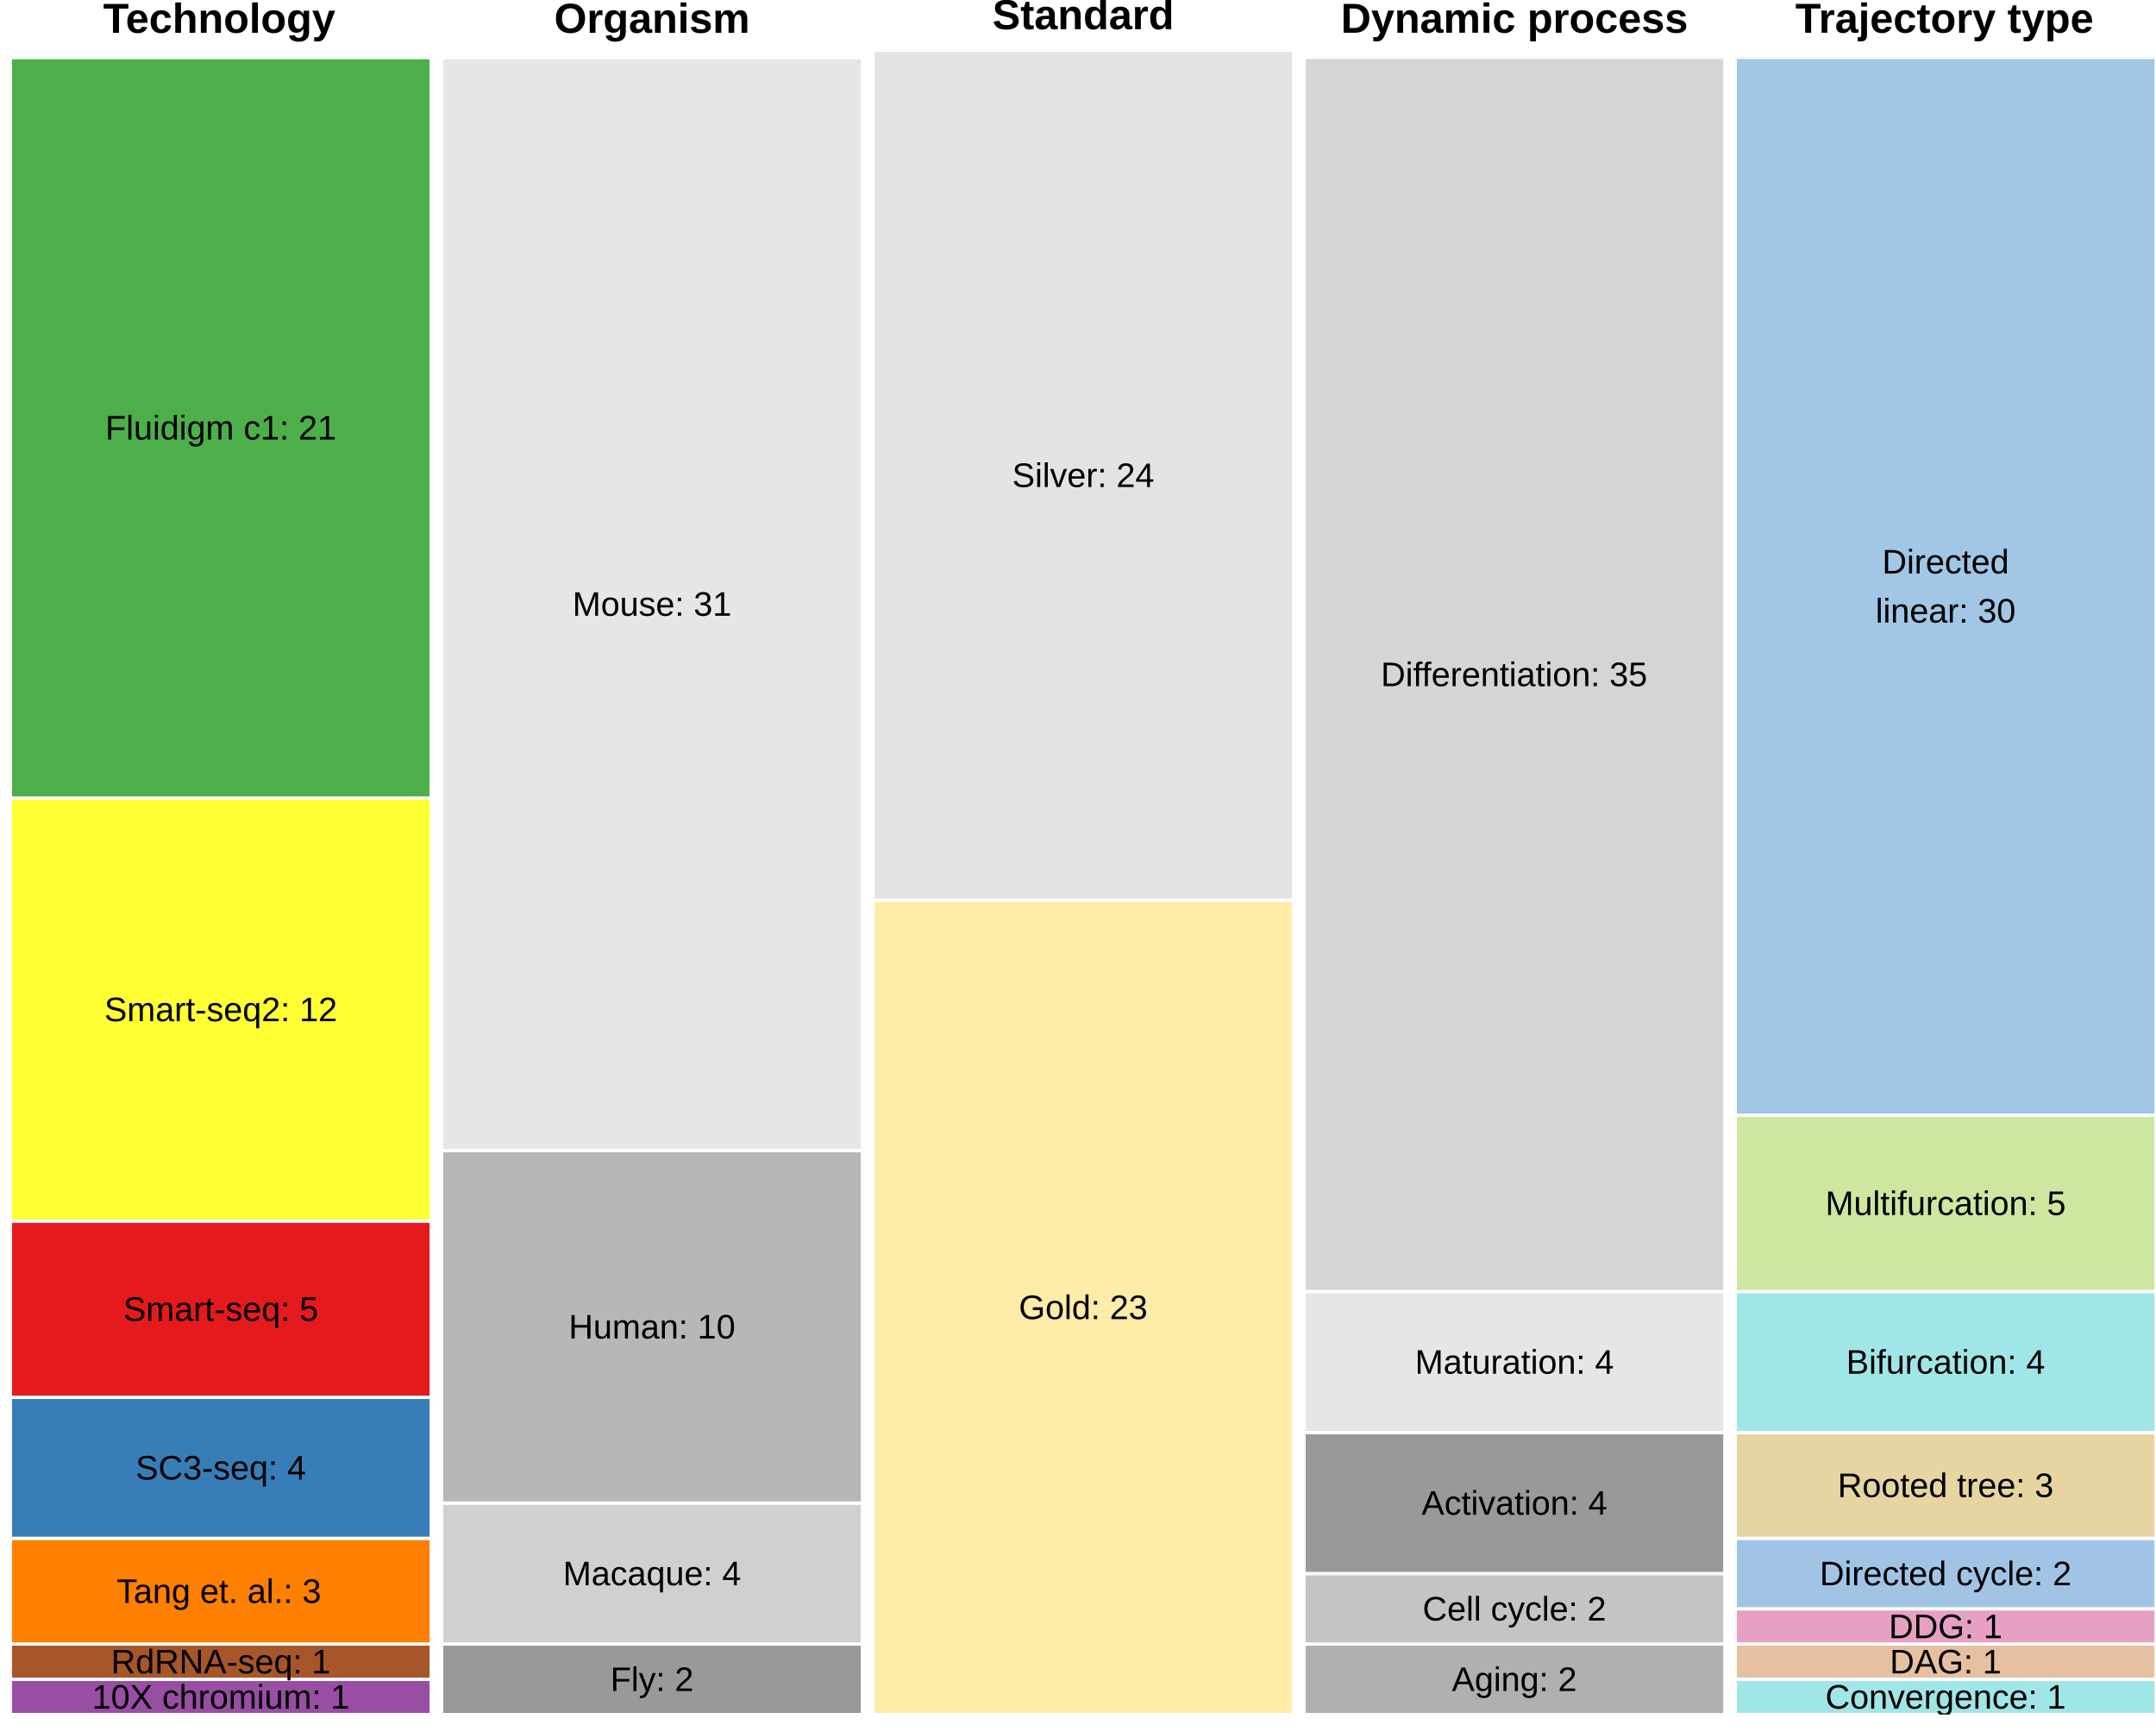
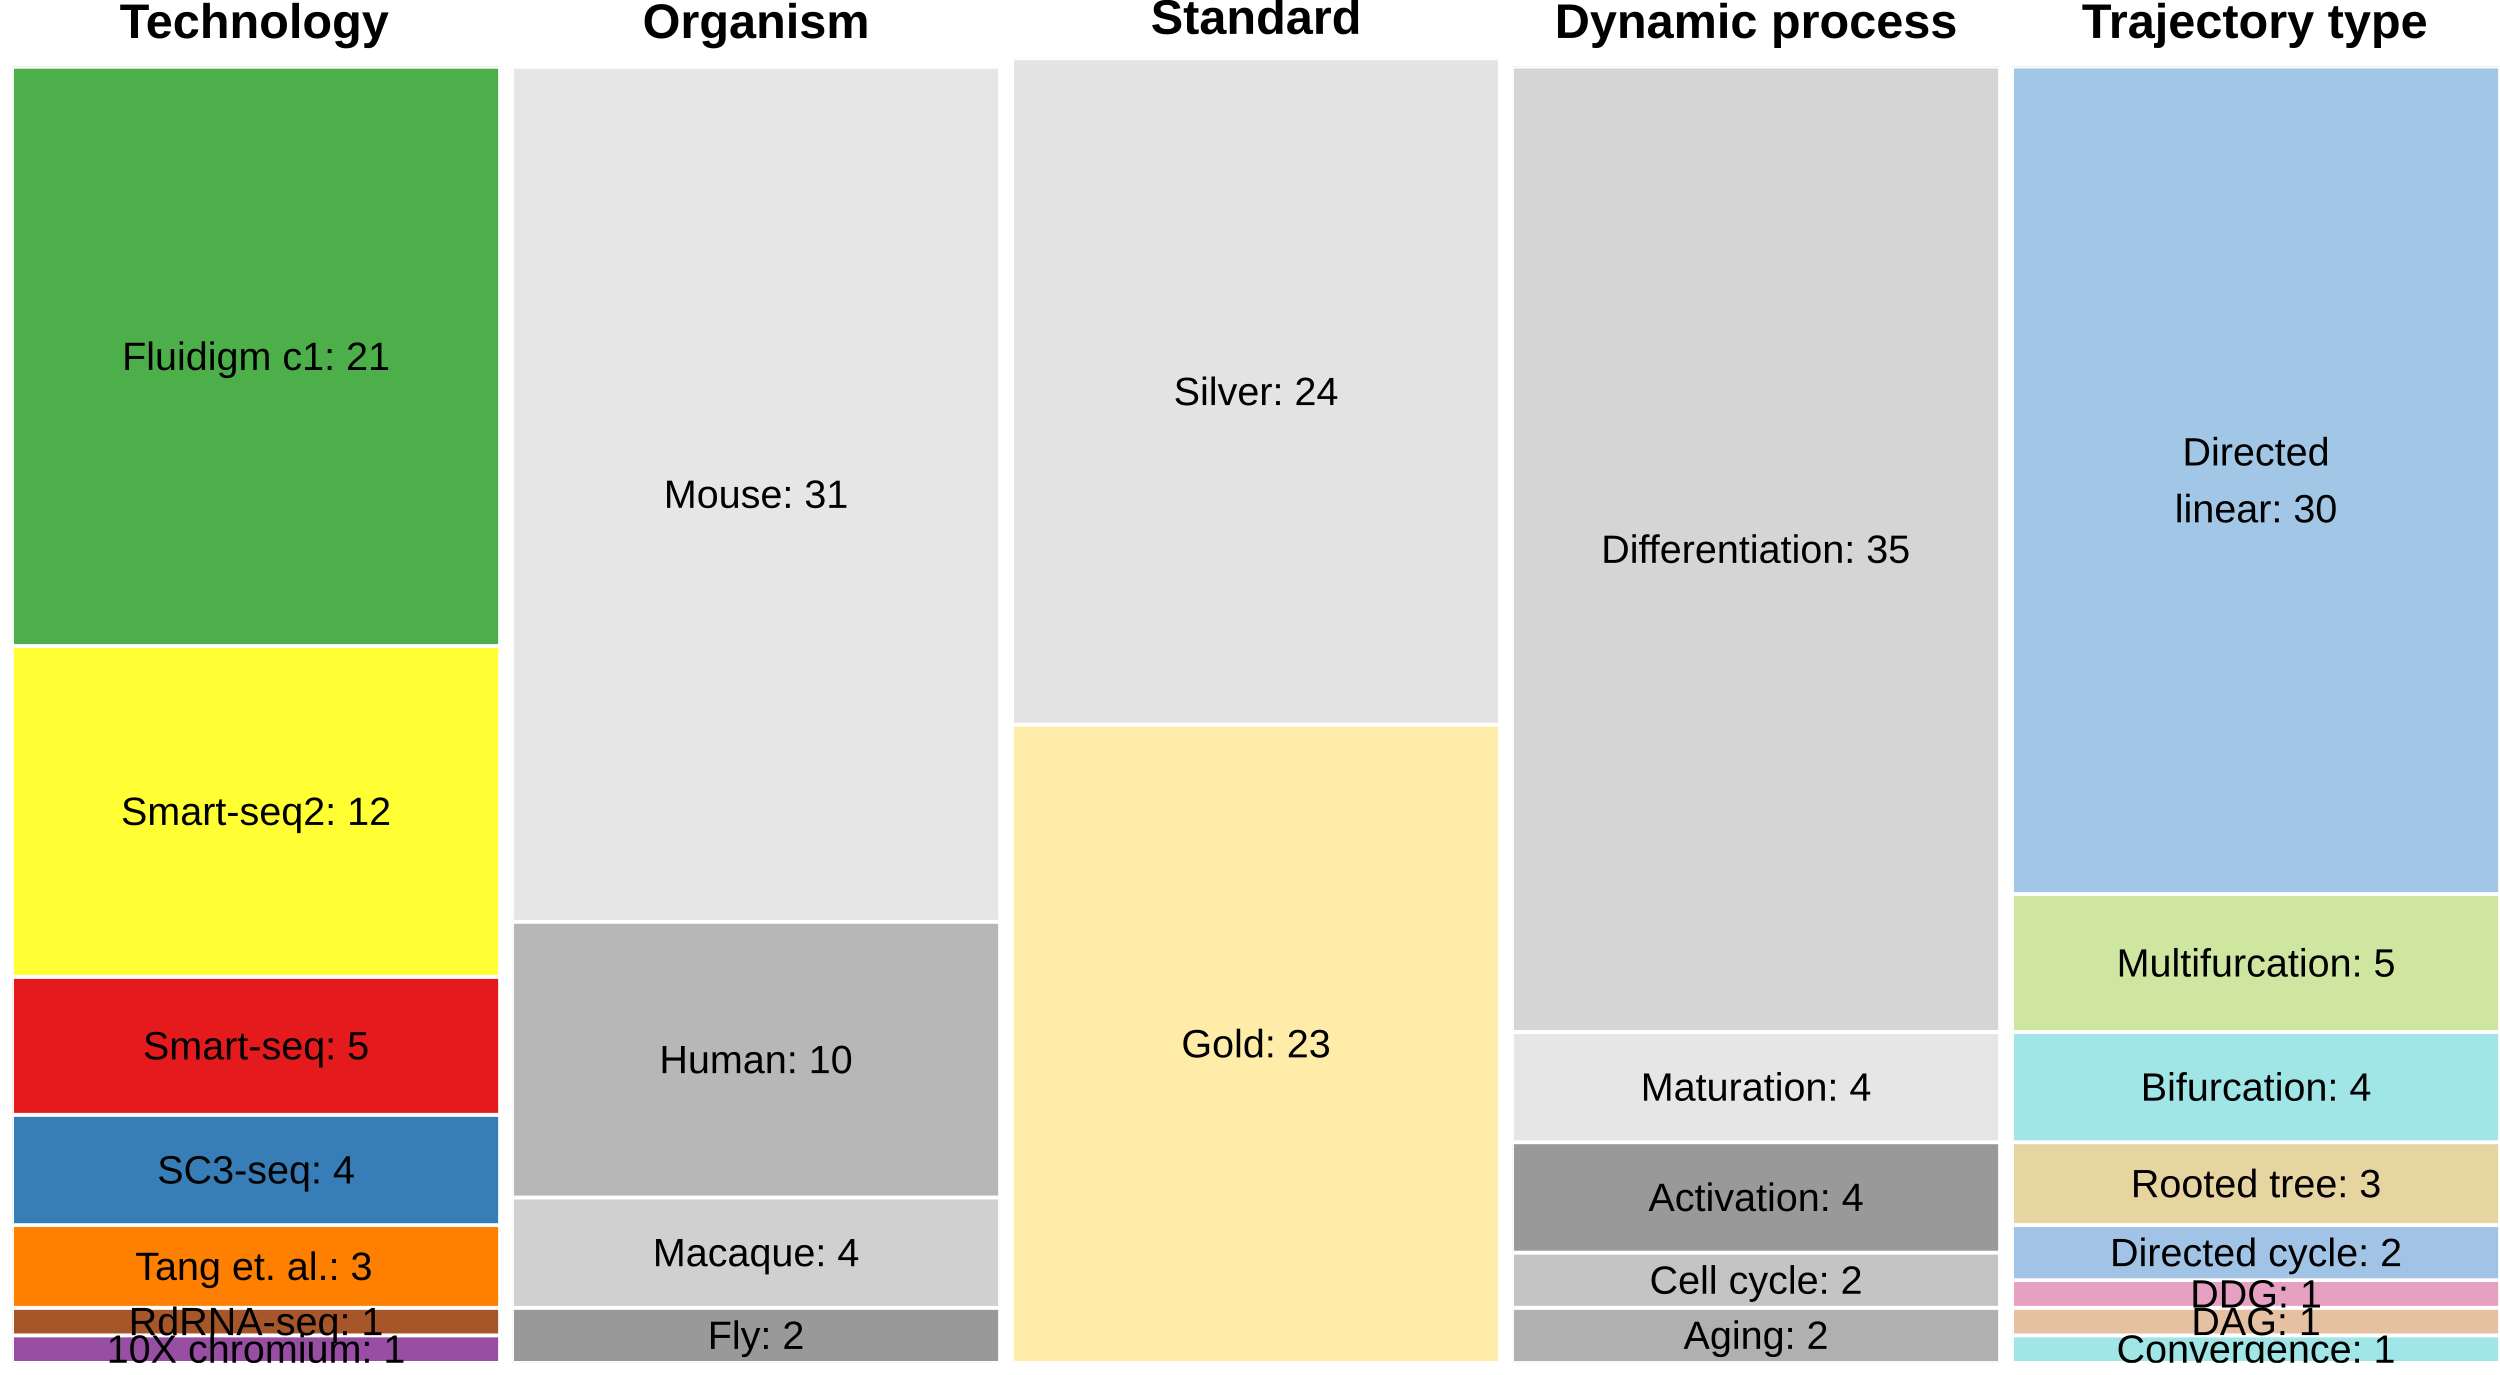
- <svg xmlns="http://www.w3.org/2000/svg" viewBox="0 0 720.00 576.00">
+ <svg xmlns="http://www.w3.org/2000/svg" viewBox="0 0 720.00 396.00">
  <defs>
    <style type="text/css">
    line, polyline, path, rect, circle {
      fill: none;
      stroke: #000000;
      stroke-linecap: round;
      stroke-linejoin: round;
      stroke-miterlimit: 10.00;
    }
  </style>
  </defs>
  <rect width="100%" height="100%" style="stroke: none; fill: #FFFFFF;" />
  <defs>
-     <clipPath id="cpMHwxNDR8NTc2fDA=">
-       <rect x="0.00" y="0.00" width="144.00" height="576.00" />
-     </clipPath>
-   </defs>
-   <defs>
-     <clipPath id="cpMHw3MjB8NTc2fDA=">
-       <rect x="0.00" y="0.00" width="720.00" height="576.00" />
-     </clipPath>
-   </defs>
-   <defs>
-     <clipPath id="cpMy40ODY5MnwxNDR8NTcyLjUxM3wxOS4yNDU3">
-       <rect x="3.49" y="19.25" width="140.51" height="553.27" />
-     </clipPath>
-   </defs>
-   <rect x="3.49" y="560.74" width="140.51" height="11.77" style="stroke-width: 1.07; stroke: #FFFFFF; stroke-linecap: butt; fill: #984EA3;" clip-path="url(#cpMy40ODY5MnwxNDR8NTcyLjUxM3wxOS4yNDU3)" />
-   <rect x="3.49" y="548.97" width="140.51" height="11.77" style="stroke-width: 1.07; stroke: #FFFFFF; stroke-linecap: butt; fill: #A65628;" clip-path="url(#cpMy40ODY5MnwxNDR8NTcyLjUxM3wxOS4yNDU3)" />
-   <rect x="3.49" y="513.65" width="140.51" height="35.31" style="stroke-width: 1.07; stroke: #FFFFFF; stroke-linecap: butt; fill: #FF7F00;" clip-path="url(#cpMy40ODY5MnwxNDR8NTcyLjUxM3wxOS4yNDU3)" />
-   <rect x="3.49" y="466.57" width="140.51" height="47.09" style="stroke-width: 1.07; stroke: #FFFFFF; stroke-linecap: butt; fill: #377EB8;" clip-path="url(#cpMy40ODY5MnwxNDR8NTcyLjUxM3wxOS4yNDU3)" />
-   <rect x="3.49" y="407.71" width="140.51" height="58.86" style="stroke-width: 1.07; stroke: #FFFFFF; stroke-linecap: butt; fill: #E41A1C;" clip-path="url(#cpMy40ODY5MnwxNDR8NTcyLjUxM3wxOS4yNDU3)" />
-   <rect x="3.49" y="266.45" width="140.51" height="141.26" style="stroke-width: 1.07; stroke: #FFFFFF; stroke-linecap: butt; fill: #FFFF33;" clip-path="url(#cpMy40ODY5MnwxNDR8NTcyLjUxM3wxOS4yNDU3)" />
-   <rect x="3.49" y="19.25" width="140.51" height="247.20" style="stroke-width: 1.07; stroke: #FFFFFF; stroke-linecap: butt; fill: #4DAF4A;" clip-path="url(#cpMy40ODY5MnwxNDR8NTcyLjUxM3wxOS4yNDU3)" />
-   <g clip-path="url(#cpMy40ODY5MnwxNDR8NTcyLjUxM3wxOS4yNDU3)">
-     <text x="30.73" y="570.54" style="font-size: 11.38px; font-family: Liberation Sans;" textLength="86.03px" lengthAdjust="spacingAndGlyphs">10X chromium: 1</text>
-   </g>
-   <g clip-path="url(#cpMy40ODY5MnwxNDR8NTcyLjUxM3wxOS4yNDU3)">
-     <text x="37.06" y="558.77" style="font-size: 11.38px; font-family: Liberation Sans;" textLength="73.37px" lengthAdjust="spacingAndGlyphs">RdRNA-seq: 1</text>
-   </g>
-   <g clip-path="url(#cpMy40ODY5MnwxNDR8NTcyLjUxM3wxOS4yNDU3)">
-     <text x="38.95" y="535.23" style="font-size: 11.38px; font-family: Liberation Sans;" textLength="69.59px" lengthAdjust="spacingAndGlyphs">Tang et. al.: 3</text>
-   </g>
-   <g clip-path="url(#cpMy40ODY5MnwxNDR8NTcyLjUxM3wxOS4yNDU3)">
-     <text x="45.28" y="494.03" style="font-size: 11.38px; font-family: Liberation Sans;" textLength="56.93px" lengthAdjust="spacingAndGlyphs">SC3-seq: 4</text>
-   </g>
-   <g clip-path="url(#cpMy40ODY5MnwxNDR8NTcyLjUxM3wxOS4yNDU3)">
-     <text x="41.17" y="441.05" style="font-size: 11.38px; font-family: Liberation Sans;" textLength="65.15px" lengthAdjust="spacingAndGlyphs">Smart-seq: 5</text>
-   </g>
-   <g clip-path="url(#cpMy40ODY5MnwxNDR8NTcyLjUxM3wxOS4yNDU3)">
-     <text x="34.84" y="341.00" style="font-size: 11.38px; font-family: Liberation Sans;" textLength="77.81px" lengthAdjust="spacingAndGlyphs">Smart-seq2: 12</text>
-   </g>
-   <g clip-path="url(#cpMy40ODY5MnwxNDR8NTcyLjUxM3wxOS4yNDU3)">
-     <text x="35.16" y="146.76" style="font-size: 11.38px; font-family: Liberation Sans;" textLength="77.17px" lengthAdjust="spacingAndGlyphs">Fluidigm c1: 21</text>
-   </g>
-   <defs>
-     <clipPath id="cpMHw3MjB8NTc2fDA=">
-       <rect x="0.00" y="0.00" width="720.00" height="576.00" />
-     </clipPath>
-   </defs>
-   <g clip-path="url(#cpMHw3MjB8NTc2fDA=)">
+     <clipPath id="cpMHwxNDR8Mzk2fDA=">
+       <rect x="0.00" y="0.00" width="144.00" height="396.00" />
+     </clipPath>
+   </defs>
+   <defs>
+     <clipPath id="cpMHw3MjB8Mzk2fDA=">
+       <rect x="0.00" y="0.00" width="720.00" height="396.00" />
+     </clipPath>
+   </defs>
+   <defs>
+     <clipPath id="cpMy40ODY5MnwxNDR8MzkyLjUxM3wxOS4yNDU3">
+       <rect x="3.49" y="19.25" width="140.51" height="373.27" />
+     </clipPath>
+   </defs>
+   <rect x="3.49" y="384.57" width="140.51" height="7.94" style="stroke-width: 1.07; stroke: #FFFFFF; stroke-linecap: butt; fill: #984EA3;" clip-path="url(#cpMy40ODY5MnwxNDR8MzkyLjUxM3wxOS4yNDU3)" />
+   <rect x="3.49" y="376.63" width="140.51" height="7.94" style="stroke-width: 1.07; stroke: #FFFFFF; stroke-linecap: butt; fill: #A65628;" clip-path="url(#cpMy40ODY5MnwxNDR8MzkyLjUxM3wxOS4yNDU3)" />
+   <rect x="3.49" y="352.80" width="140.51" height="23.83" style="stroke-width: 1.07; stroke: #FFFFFF; stroke-linecap: butt; fill: #FF7F00;" clip-path="url(#cpMy40ODY5MnwxNDR8MzkyLjUxM3wxOS4yNDU3)" />
+   <rect x="3.49" y="321.04" width="140.51" height="31.77" style="stroke-width: 1.07; stroke: #FFFFFF; stroke-linecap: butt; fill: #377EB8;" clip-path="url(#cpMy40ODY5MnwxNDR8MzkyLjUxM3wxOS4yNDU3)" />
+   <rect x="3.49" y="281.33" width="140.51" height="39.71" style="stroke-width: 1.07; stroke: #FFFFFF; stroke-linecap: butt; fill: #E41A1C;" clip-path="url(#cpMy40ODY5MnwxNDR8MzkyLjUxM3wxOS4yNDU3)" />
+   <rect x="3.49" y="186.02" width="140.51" height="95.30" style="stroke-width: 1.07; stroke: #FFFFFF; stroke-linecap: butt; fill: #FFFF33;" clip-path="url(#cpMy40ODY5MnwxNDR8MzkyLjUxM3wxOS4yNDU3)" />
+   <rect x="3.49" y="19.25" width="140.51" height="166.78" style="stroke-width: 1.07; stroke: #FFFFFF; stroke-linecap: butt; fill: #4DAF4A;" clip-path="url(#cpMy40ODY5MnwxNDR8MzkyLjUxM3wxOS4yNDU3)" />
+   <g clip-path="url(#cpMy40ODY5MnwxNDR8MzkyLjUxM3wxOS4yNDU3)">
+     <text x="30.73" y="392.46" style="font-size: 11.38px; font-family: Liberation Sans;" textLength="86.03px" lengthAdjust="spacingAndGlyphs">10X chromium: 1</text>
+   </g>
+   <g clip-path="url(#cpMy40ODY5MnwxNDR8MzkyLjUxM3wxOS4yNDU3)">
+     <text x="37.06" y="384.52" style="font-size: 11.38px; font-family: Liberation Sans;" textLength="73.37px" lengthAdjust="spacingAndGlyphs">RdRNA-seq: 1</text>
+   </g>
+   <g clip-path="url(#cpMy40ODY5MnwxNDR8MzkyLjUxM3wxOS4yNDU3)">
+     <text x="38.95" y="368.63" style="font-size: 11.38px; font-family: Liberation Sans;" textLength="69.59px" lengthAdjust="spacingAndGlyphs">Tang et. al.: 3</text>
+   </g>
+   <g clip-path="url(#cpMy40ODY5MnwxNDR8MzkyLjUxM3wxOS4yNDU3)">
+     <text x="45.28" y="340.84" style="font-size: 11.38px; font-family: Liberation Sans;" textLength="56.93px" lengthAdjust="spacingAndGlyphs">SC3-seq: 4</text>
+   </g>
+   <g clip-path="url(#cpMy40ODY5MnwxNDR8MzkyLjUxM3wxOS4yNDU3)">
+     <text x="41.17" y="305.10" style="font-size: 11.38px; font-family: Liberation Sans;" textLength="65.15px" lengthAdjust="spacingAndGlyphs">Smart-seq: 5</text>
+   </g>
+   <g clip-path="url(#cpMy40ODY5MnwxNDR8MzkyLjUxM3wxOS4yNDU3)">
+     <text x="34.84" y="237.59" style="font-size: 11.38px; font-family: Liberation Sans;" textLength="77.81px" lengthAdjust="spacingAndGlyphs">Smart-seq2: 12</text>
+   </g>
+   <g clip-path="url(#cpMy40ODY5MnwxNDR8MzkyLjUxM3wxOS4yNDU3)">
+     <text x="35.16" y="106.55" style="font-size: 11.38px; font-family: Liberation Sans;" textLength="77.17px" lengthAdjust="spacingAndGlyphs">Fluidigm c1: 21</text>
+   </g>
+   <defs>
+     <clipPath id="cpMHw3MjB8Mzk2fDA=">
+       <rect x="0.00" y="0.00" width="720.00" height="396.00" />
+     </clipPath>
+   </defs>
+   <g clip-path="url(#cpMHw3MjB8Mzk2fDA=)">
    <text x="34.46" y="10.95" style="font-size: 14.00px; font-weight: bold; font-family: Liberation Sans;" textLength="78.56px" lengthAdjust="spacingAndGlyphs">Technology</text>
  </g>
  <defs>
-     <clipPath id="cpMTQ0fDI4OHw1NzZ8MA==">
-       <rect x="144.00" y="0.00" width="144.00" height="576.00" />
-     </clipPath>
-   </defs>
-   <defs>
-     <clipPath id="cpMHw3MjB8NTc2fDA=">
-       <rect x="0.00" y="0.00" width="720.00" height="576.00" />
-     </clipPath>
-   </defs>
-   <defs>
-     <clipPath id="cpMTQ3LjQ4N3wyODh8NTcyLjUxM3wxOS4yNDU3">
-       <rect x="147.49" y="19.25" width="140.51" height="553.27" />
-     </clipPath>
-   </defs>
-   <rect x="147.49" y="548.97" width="140.51" height="23.54" style="stroke-width: 1.07; stroke: #FFFFFF; stroke-linecap: butt; fill: #999999;" clip-path="url(#cpMTQ3LjQ4N3wyODh8NTcyLjUxM3wxOS4yNDU3)" />
-   <rect x="147.49" y="501.88" width="140.51" height="47.09" style="stroke-width: 1.07; stroke: #FFFFFF; stroke-linecap: butt; fill: #D0D0D0;" clip-path="url(#cpMTQ3LjQ4N3wyODh8NTcyLjUxM3wxOS4yNDU3)" />
-   <rect x="147.49" y="384.17" width="140.51" height="117.72" style="stroke-width: 1.07; stroke: #FFFFFF; stroke-linecap: butt; fill: #B7B7B7;" clip-path="url(#cpMTQ3LjQ4N3wyODh8NTcyLjUxM3wxOS4yNDU3)" />
-   <rect x="147.49" y="19.25" width="140.51" height="364.92" style="stroke-width: 1.07; stroke: #FFFFFF; stroke-linecap: butt; fill: #E6E6E6;" clip-path="url(#cpMTQ3LjQ4N3wyODh8NTcyLjUxM3wxOS4yNDU3)" />
-   <g clip-path="url(#cpMTQ3LjQ4N3wyODh8NTcyLjUxM3wxOS4yNDU3)">
-     <text x="203.83" y="564.66" style="font-size: 11.38px; font-family: Liberation Sans;" textLength="27.82px" lengthAdjust="spacingAndGlyphs">Fly: 2</text>
-   </g>
-   <g clip-path="url(#cpMTQ3LjQ4N3wyODh8NTcyLjUxM3wxOS4yNDU3)">
-     <text x="188.01" y="529.34" style="font-size: 11.38px; font-family: Liberation Sans;" textLength="59.47px" lengthAdjust="spacingAndGlyphs">Macaque: 4</text>
-   </g>
-   <g clip-path="url(#cpMTQ3LjQ4N3wyODh8NTcyLjUxM3wxOS4yNDU3)">
-     <text x="189.91" y="446.94" style="font-size: 11.38px; font-family: Liberation Sans;" textLength="55.67px" lengthAdjust="spacingAndGlyphs">Human: 10</text>
-   </g>
-   <g clip-path="url(#cpMTQ3LjQ4N3wyODh8NTcyLjUxM3wxOS4yNDU3)">
-     <text x="191.17" y="205.62" style="font-size: 11.38px; font-family: Liberation Sans;" textLength="53.14px" lengthAdjust="spacingAndGlyphs">Mouse: 31</text>
-   </g>
-   <defs>
-     <clipPath id="cpMHw3MjB8NTc2fDA=">
-       <rect x="0.00" y="0.00" width="720.00" height="576.00" />
-     </clipPath>
-   </defs>
-   <g clip-path="url(#cpMHw3MjB8NTc2fDA=)">
+     <clipPath id="cpMTQ0fDI4OHwzOTZ8MA==">
+       <rect x="144.00" y="0.00" width="144.00" height="396.00" />
+     </clipPath>
+   </defs>
+   <defs>
+     <clipPath id="cpMHw3MjB8Mzk2fDA=">
+       <rect x="0.00" y="0.00" width="720.00" height="396.00" />
+     </clipPath>
+   </defs>
+   <defs>
+     <clipPath id="cpMTQ3LjQ4N3wyODh8MzkyLjUxM3wxOS4yNDU3">
+       <rect x="147.49" y="19.25" width="140.51" height="373.27" />
+     </clipPath>
+   </defs>
+   <rect x="147.49" y="376.63" width="140.51" height="15.88" style="stroke-width: 1.07; stroke: #FFFFFF; stroke-linecap: butt; fill: #999999;" clip-path="url(#cpMTQ3LjQ4N3wyODh8MzkyLjUxM3wxOS4yNDU3)" />
+   <rect x="147.49" y="344.86" width="140.51" height="31.77" style="stroke-width: 1.07; stroke: #FFFFFF; stroke-linecap: butt; fill: #D0D0D0;" clip-path="url(#cpMTQ3LjQ4N3wyODh8MzkyLjUxM3wxOS4yNDU3)" />
+   <rect x="147.49" y="265.44" width="140.51" height="79.42" style="stroke-width: 1.07; stroke: #FFFFFF; stroke-linecap: butt; fill: #B7B7B7;" clip-path="url(#cpMTQ3LjQ4N3wyODh8MzkyLjUxM3wxOS4yNDU3)" />
+   <rect x="147.49" y="19.25" width="140.51" height="246.20" style="stroke-width: 1.07; stroke: #FFFFFF; stroke-linecap: butt; fill: #E6E6E6;" clip-path="url(#cpMTQ3LjQ4N3wyODh8MzkyLjUxM3wxOS4yNDU3)" />
+   <g clip-path="url(#cpMTQ3LjQ4N3wyODh8MzkyLjUxM3wxOS4yNDU3)">
+     <text x="203.83" y="388.49" style="font-size: 11.38px; font-family: Liberation Sans;" textLength="27.82px" lengthAdjust="spacingAndGlyphs">Fly: 2</text>
+   </g>
+   <g clip-path="url(#cpMTQ3LjQ4N3wyODh8MzkyLjUxM3wxOS4yNDU3)">
+     <text x="188.01" y="364.66" style="font-size: 11.38px; font-family: Liberation Sans;" textLength="59.47px" lengthAdjust="spacingAndGlyphs">Macaque: 4</text>
+   </g>
+   <g clip-path="url(#cpMTQ3LjQ4N3wyODh8MzkyLjUxM3wxOS4yNDU3)">
+     <text x="189.91" y="309.07" style="font-size: 11.38px; font-family: Liberation Sans;" textLength="55.67px" lengthAdjust="spacingAndGlyphs">Human: 10</text>
+   </g>
+   <g clip-path="url(#cpMTQ3LjQ4N3wyODh8MzkyLjUxM3wxOS4yNDU3)">
+     <text x="191.17" y="146.26" style="font-size: 11.38px; font-family: Liberation Sans;" textLength="53.14px" lengthAdjust="spacingAndGlyphs">Mouse: 31</text>
+   </g>
+   <defs>
+     <clipPath id="cpMHw3MjB8Mzk2fDA=">
+       <rect x="0.00" y="0.00" width="720.00" height="396.00" />
+     </clipPath>
+   </defs>
+   <g clip-path="url(#cpMHw3MjB8Mzk2fDA=)">
    <text x="185.07" y="10.95" style="font-size: 14.00px; font-weight: bold; font-family: Liberation Sans;" textLength="65.35px" lengthAdjust="spacingAndGlyphs">Organism</text>
  </g>
  <defs>
-     <clipPath id="cpMjg4fDQzMnw1NzZ8MA==">
-       <rect x="288.00" y="0.00" width="144.00" height="576.00" />
-     </clipPath>
-   </defs>
-   <defs>
-     <clipPath id="cpMHw3MjB8NTc2fDA=">
-       <rect x="0.00" y="0.00" width="720.00" height="576.00" />
-     </clipPath>
-   </defs>
-   <defs>
-     <clipPath id="cpMjkxLjQ4N3w0MzJ8NTcyLjUxM3wxNi44MzM3">
-       <rect x="291.49" y="16.83" width="140.51" height="555.68" />
-     </clipPath>
-   </defs>
-   <rect x="291.49" y="300.58" width="140.51" height="271.93" style="stroke-width: 1.07; stroke: #FFFFFF; stroke-linecap: butt; fill: #FFECA9;" clip-path="url(#cpMjkxLjQ4N3w0MzJ8NTcyLjUxM3wxNi44MzM3)" />
-   <rect x="291.49" y="16.83" width="140.51" height="283.75" style="stroke-width: 1.07; stroke: #FFFFFF; stroke-linecap: butt; fill: #E3E3E3;" clip-path="url(#cpMjkxLjQ4N3w0MzJ8NTcyLjUxM3wxNi44MzM3)" />
-   <g clip-path="url(#cpMjkxLjQ4N3w0MzJ8NTcyLjUxM3wxNi44MzM3)">
-     <text x="340.23" y="440.46" style="font-size: 11.38px; font-family: Liberation Sans;" textLength="43.02px" lengthAdjust="spacingAndGlyphs">Gold: 23</text>
-   </g>
-   <g clip-path="url(#cpMjkxLjQ4N3w0MzJ8NTcyLjUxM3wxNi44MzM3)">
-     <text x="338.02" y="162.62" style="font-size: 11.38px; font-family: Liberation Sans;" textLength="47.44px" lengthAdjust="spacingAndGlyphs">Silver: 24</text>
-   </g>
-   <defs>
-     <clipPath id="cpMHw3MjB8NTc2fDA=">
-       <rect x="0.00" y="0.00" width="720.00" height="576.00" />
-     </clipPath>
-   </defs>
-   <g clip-path="url(#cpMHw3MjB8NTc2fDA=)">
+     <clipPath id="cpMjg4fDQzMnwzOTZ8NS42ODQzNGUtMTQ=">
+       <rect x="288.00" y="0.00" width="144.00" height="396.00" />
+     </clipPath>
+   </defs>
+   <defs>
+     <clipPath id="cpMHw3MjB8Mzk2fDA=">
+       <rect x="0.00" y="0.00" width="720.00" height="396.00" />
+     </clipPath>
+   </defs>
+   <defs>
+     <clipPath id="cpMjkxLjQ4N3w0MzJ8MzkyLjUxM3wxNi44MzM3">
+       <rect x="291.49" y="16.83" width="140.51" height="375.68" />
+     </clipPath>
+   </defs>
+   <rect x="291.49" y="208.67" width="140.51" height="183.84" style="stroke-width: 1.07; stroke: #FFFFFF; stroke-linecap: butt; fill: #FFECA9;" clip-path="url(#cpMjkxLjQ4N3w0MzJ8MzkyLjUxM3wxNi44MzM3)" />
+   <rect x="291.49" y="16.83" width="140.51" height="191.84" style="stroke-width: 1.07; stroke: #FFFFFF; stroke-linecap: butt; fill: #E3E3E3;" clip-path="url(#cpMjkxLjQ4N3w0MzJ8MzkyLjUxM3wxNi44MzM3)" />
+   <g clip-path="url(#cpMjkxLjQ4N3w0MzJ8MzkyLjUxM3wxNi44MzM3)">
+     <text x="340.23" y="304.51" style="font-size: 11.38px; font-family: Liberation Sans;" textLength="43.02px" lengthAdjust="spacingAndGlyphs">Gold: 23</text>
+   </g>
+   <g clip-path="url(#cpMjkxLjQ4N3w0MzJ8MzkyLjUxM3wxNi44MzM3)">
+     <text x="338.02" y="116.67" style="font-size: 11.38px; font-family: Liberation Sans;" textLength="47.44px" lengthAdjust="spacingAndGlyphs">Silver: 24</text>
+   </g>
+   <defs>
+     <clipPath id="cpMHw3MjB8Mzk2fDA=">
+       <rect x="0.00" y="0.00" width="720.00" height="396.00" />
+     </clipPath>
+   </defs>
+   <g clip-path="url(#cpMHw3MjB8Mzk2fDA=)">
    <text x="331.41" y="9.75" style="font-size: 14.00px; font-weight: bold; font-family: Liberation Sans;" textLength="60.68px" lengthAdjust="spacingAndGlyphs">Standard</text>
  </g>
  <defs>
-     <clipPath id="cpNDMyfDU3Nnw1NzZ8MA==">
-       <rect x="432.00" y="0.00" width="144.00" height="576.00" />
-     </clipPath>
-   </defs>
-   <defs>
-     <clipPath id="cpMHw3MjB8NTc2fDA=">
-       <rect x="0.00" y="0.00" width="720.00" height="576.00" />
-     </clipPath>
-   </defs>
-   <defs>
-     <clipPath id="cpNDM1LjQ4N3w1NzZ8NTcyLjUxM3wxOS4xNzM3">
-       <rect x="435.49" y="19.17" width="140.51" height="553.34" />
-     </clipPath>
-   </defs>
-   <rect x="435.49" y="548.97" width="140.51" height="23.55" style="stroke-width: 1.07; stroke: #FFFFFF; stroke-linecap: butt; fill: #B0B0B0;" clip-path="url(#cpNDM1LjQ4N3w1NzZ8NTcyLjUxM3wxOS4xNzM3)" />
-   <rect x="435.49" y="525.42" width="140.51" height="23.55" style="stroke-width: 1.07; stroke: #FFFFFF; stroke-linecap: butt; fill: #C4C4C4;" clip-path="url(#cpNDM1LjQ4N3w1NzZ8NTcyLjUxM3wxOS4xNzM3)" />
-   <rect x="435.49" y="478.33" width="140.51" height="47.09" style="stroke-width: 1.07; stroke: #FFFFFF; stroke-linecap: butt; fill: #999999;" clip-path="url(#cpNDM1LjQ4N3w1NzZ8NTcyLjUxM3wxOS4xNzM3)" />
-   <rect x="435.49" y="431.23" width="140.51" height="47.09" style="stroke-width: 1.07; stroke: #FFFFFF; stroke-linecap: butt; fill: #E6E6E6;" clip-path="url(#cpNDM1LjQ4N3w1NzZ8NTcyLjUxM3wxOS4xNzM3)" />
-   <rect x="435.49" y="19.17" width="140.51" height="412.06" style="stroke-width: 1.07; stroke: #FFFFFF; stroke-linecap: butt; fill: #D5D5D5;" clip-path="url(#cpNDM1LjQ4N3w1NzZ8NTcyLjUxM3wxOS4xNzM3)" />
-   <g clip-path="url(#cpNDM1LjQ4N3w1NzZ8NTcyLjUxM3wxOS4xNzM3)">
-     <text x="484.86" y="564.65" style="font-size: 11.38px; font-family: Liberation Sans;" textLength="41.76px" lengthAdjust="spacingAndGlyphs">Aging: 2</text>
-   </g>
-   <g clip-path="url(#cpNDM1LjQ4N3w1NzZ8NTcyLjUxM3wxOS4xNzM3)">
-     <text x="475.07" y="541.11" style="font-size: 11.38px; font-family: Liberation Sans;" textLength="61.35px" lengthAdjust="spacingAndGlyphs">Cell cycle: 2</text>
-   </g>
-   <g clip-path="url(#cpNDM1LjQ4N3w1NzZ8NTcyLjUxM3wxOS4xNzM3)">
-     <text x="474.75" y="505.79" style="font-size: 11.38px; font-family: Liberation Sans;" textLength="62.00px" lengthAdjust="spacingAndGlyphs">Activation: 4</text>
-   </g>
-   <g clip-path="url(#cpNDM1LjQ4N3w1NzZ8NTcyLjUxM3wxOS4xNzM3)">
-     <text x="472.53" y="458.70" style="font-size: 11.38px; font-family: Liberation Sans;" textLength="66.42px" lengthAdjust="spacingAndGlyphs">Maturation: 4</text>
-   </g>
-   <g clip-path="url(#cpNDM1LjQ4N3w1NzZ8NTcyLjUxM3wxOS4xNzM3)">
-     <text x="461.14" y="229.12" style="font-size: 11.38px; font-family: Liberation Sans;" textLength="89.20px" lengthAdjust="spacingAndGlyphs">Differentiation: 35</text>
-   </g>
-   <defs>
-     <clipPath id="cpMHw3MjB8NTc2fDA=">
-       <rect x="0.00" y="0.00" width="720.00" height="576.00" />
-     </clipPath>
-   </defs>
-   <g clip-path="url(#cpMHw3MjB8NTc2fDA=)">
+     <clipPath id="cpNDMyfDU3NnwzOTZ8MA==">
+       <rect x="432.00" y="0.00" width="144.00" height="396.00" />
+     </clipPath>
+   </defs>
+   <defs>
+     <clipPath id="cpMHw3MjB8Mzk2fDA=">
+       <rect x="0.00" y="0.00" width="720.00" height="396.00" />
+     </clipPath>
+   </defs>
+   <defs>
+     <clipPath id="cpNDM1LjQ4N3w1NzZ8MzkyLjUxM3wxOS4xNzM3">
+       <rect x="435.49" y="19.17" width="140.51" height="373.34" />
+     </clipPath>
+   </defs>
+   <rect x="435.49" y="376.63" width="140.51" height="15.89" style="stroke-width: 1.07; stroke: #FFFFFF; stroke-linecap: butt; fill: #B0B0B0;" clip-path="url(#cpNDM1LjQ4N3w1NzZ8MzkyLjUxM3wxOS4xNzM3)" />
+   <rect x="435.49" y="360.74" width="140.51" height="15.89" style="stroke-width: 1.07; stroke: #FFFFFF; stroke-linecap: butt; fill: #C4C4C4;" clip-path="url(#cpNDM1LjQ4N3w1NzZ8MzkyLjUxM3wxOS4xNzM3)" />
+   <rect x="435.49" y="328.97" width="140.51" height="31.77" style="stroke-width: 1.07; stroke: #FFFFFF; stroke-linecap: butt; fill: #999999;" clip-path="url(#cpNDM1LjQ4N3w1NzZ8MzkyLjUxM3wxOS4xNzM3)" />
+   <rect x="435.49" y="297.19" width="140.51" height="31.77" style="stroke-width: 1.07; stroke: #FFFFFF; stroke-linecap: butt; fill: #E6E6E6;" clip-path="url(#cpNDM1LjQ4N3w1NzZ8MzkyLjUxM3wxOS4xNzM3)" />
+   <rect x="435.49" y="19.17" width="140.51" height="278.02" style="stroke-width: 1.07; stroke: #FFFFFF; stroke-linecap: butt; fill: #D5D5D5;" clip-path="url(#cpNDM1LjQ4N3w1NzZ8MzkyLjUxM3wxOS4xNzM3)" />
+   <g clip-path="url(#cpNDM1LjQ4N3w1NzZ8MzkyLjUxM3wxOS4xNzM3)">
+     <text x="484.86" y="388.48" style="font-size: 11.38px; font-family: Liberation Sans;" textLength="41.76px" lengthAdjust="spacingAndGlyphs">Aging: 2</text>
+   </g>
+   <g clip-path="url(#cpNDM1LjQ4N3w1NzZ8MzkyLjUxM3wxOS4xNzM3)">
+     <text x="475.07" y="372.60" style="font-size: 11.38px; font-family: Liberation Sans;" textLength="61.35px" lengthAdjust="spacingAndGlyphs">Cell cycle: 2</text>
+   </g>
+   <g clip-path="url(#cpNDM1LjQ4N3w1NzZ8MzkyLjUxM3wxOS4xNzM3)">
+     <text x="474.75" y="348.77" style="font-size: 11.38px; font-family: Liberation Sans;" textLength="62.00px" lengthAdjust="spacingAndGlyphs">Activation: 4</text>
+   </g>
+   <g clip-path="url(#cpNDM1LjQ4N3w1NzZ8MzkyLjUxM3wxOS4xNzM3)">
+     <text x="472.53" y="316.99" style="font-size: 11.38px; font-family: Liberation Sans;" textLength="66.42px" lengthAdjust="spacingAndGlyphs">Maturation: 4</text>
+   </g>
+   <g clip-path="url(#cpNDM1LjQ4N3w1NzZ8MzkyLjUxM3wxOS4xNzM3)">
+     <text x="461.14" y="162.10" style="font-size: 11.38px; font-family: Liberation Sans;" textLength="89.20px" lengthAdjust="spacingAndGlyphs">Differentiation: 35</text>
+   </g>
+   <defs>
+     <clipPath id="cpMHw3MjB8Mzk2fDA=">
+       <rect x="0.00" y="0.00" width="720.00" height="396.00" />
+     </clipPath>
+   </defs>
+   <g clip-path="url(#cpMHw3MjB8Mzk2fDA=)">
    <text x="447.77" y="10.92" style="font-size: 14.00px; font-weight: bold; font-family: Liberation Sans;" textLength="115.94px" lengthAdjust="spacingAndGlyphs">Dynamic process</text>
  </g>
  <defs>
-     <clipPath id="cpNTc2fDcyMHw1NzZ8MA==">
-       <rect x="576.00" y="0.00" width="144.00" height="576.00" />
-     </clipPath>
-   </defs>
-   <defs>
-     <clipPath id="cpMHw3MjB8NTc2fDA=">
-       <rect x="0.00" y="0.00" width="720.00" height="576.00" />
-     </clipPath>
-   </defs>
-   <defs>
-     <clipPath id="cpNTc5LjQ4N3w3MjB8NTcyLjUxM3wxOS4xNzM3">
-       <rect x="579.49" y="19.17" width="140.51" height="553.34" />
-     </clipPath>
-   </defs>
-   <rect x="579.49" y="560.74" width="140.51" height="11.77" style="stroke-width: 1.07; stroke: #FFFFFF; stroke-linecap: butt; fill: #A1E6E6;" clip-path="url(#cpNTc5LjQ4N3w3MjB8NTcyLjUxM3wxOS4xNzM3)" />
-   <rect x="579.49" y="548.97" width="140.51" height="11.77" style="stroke-width: 1.07; stroke: #FFFFFF; stroke-linecap: butt; fill: #E6C1A1;" clip-path="url(#cpNTc5LjQ4N3w3MjB8NTcyLjUxM3wxOS4xNzM3)" />
-   <rect x="579.49" y="537.19" width="140.51" height="11.77" style="stroke-width: 1.07; stroke: #FFFFFF; stroke-linecap: butt; fill: #E6A1C2;" clip-path="url(#cpNTc5LjQ4N3w3MjB8NTcyLjUxM3wxOS4xNzM3)" />
-   <rect x="579.49" y="513.65" width="140.51" height="23.55" style="stroke-width: 1.07; stroke: #FFFFFF; stroke-linecap: butt; fill: #A1C4E6;" clip-path="url(#cpNTc5LjQ4N3w3MjB8NTcyLjUxM3wxOS4xNzM3)" />
-   <rect x="579.49" y="478.33" width="140.51" height="35.32" style="stroke-width: 1.07; stroke: #FFFFFF; stroke-linecap: butt; fill: #E6D5A1;" clip-path="url(#cpNTc5LjQ4N3w3MjB8NTcyLjUxM3wxOS4xNzM3)" />
-   <rect x="579.49" y="431.23" width="140.51" height="47.09" style="stroke-width: 1.07; stroke: #FFFFFF; stroke-linecap: butt; fill: #A1E6E6;" clip-path="url(#cpNTc5LjQ4N3w3MjB8NTcyLjUxM3wxOS4xNzM3)" />
-   <rect x="579.49" y="372.37" width="140.51" height="58.87" style="stroke-width: 1.07; stroke: #FFFFFF; stroke-linecap: butt; fill: #CFE6A1;" clip-path="url(#cpNTc5LjQ4N3w3MjB8NTcyLjUxM3wxOS4xNzM3)" />
-   <rect x="579.49" y="19.17" width="140.51" height="353.20" style="stroke-width: 1.07; stroke: #FFFFFF; stroke-linecap: butt; fill: #A1C6E6;" clip-path="url(#cpNTc5LjQ4N3w3MjB8NTcyLjUxM3wxOS4xNzM3)" />
-   <g clip-path="url(#cpNTc5LjQ4N3w3MjB8NTcyLjUxM3wxOS4xNzM3)">
-     <text x="609.57" y="570.54" style="font-size: 11.38px; font-family: Liberation Sans;" textLength="80.35px" lengthAdjust="spacingAndGlyphs">Convergence: 1</text>
-   </g>
-   <g clip-path="url(#cpNTc5LjQ4N3w3MjB8NTcyLjUxM3wxOS4xNzM3)">
-     <text x="631.09" y="558.77" style="font-size: 11.38px; font-family: Liberation Sans;" textLength="37.32px" lengthAdjust="spacingAndGlyphs">DAG: 1</text>
-   </g>
-   <g clip-path="url(#cpNTc5LjQ4N3w3MjB8NTcyLjUxM3wxOS4xNzM3)">
-     <text x="630.77" y="547.00" style="font-size: 11.38px; font-family: Liberation Sans;" textLength="37.94px" lengthAdjust="spacingAndGlyphs">DDG: 1</text>
-   </g>
-   <g clip-path="url(#cpNTc5LjQ4N3w3MjB8NTcyLjUxM3wxOS4xNzM3)">
-     <text x="607.68" y="529.34" style="font-size: 11.38px; font-family: Liberation Sans;" textLength="84.12px" lengthAdjust="spacingAndGlyphs">Directed cycle: 2</text>
-   </g>
-   <g clip-path="url(#cpNTc5LjQ4N3w3MjB8NTcyLjUxM3wxOS4xNzM3)">
-     <text x="613.68" y="499.90" style="font-size: 11.38px; font-family: Liberation Sans;" textLength="72.13px" lengthAdjust="spacingAndGlyphs">Rooted tree: 3</text>
-   </g>
-   <g clip-path="url(#cpNTc5LjQ4N3w3MjB8NTcyLjUxM3wxOS4xNzM3)">
-     <text x="616.53" y="458.70" style="font-size: 11.38px; font-family: Liberation Sans;" textLength="66.42px" lengthAdjust="spacingAndGlyphs">Bifurcation: 4</text>
-   </g>
-   <g clip-path="url(#cpNTc5LjQ4N3w3MjB8NTcyLjUxM3wxOS4xNzM3)">
-     <text x="609.58" y="405.72" style="font-size: 11.38px; font-family: Liberation Sans;" textLength="80.33px" lengthAdjust="spacingAndGlyphs">Multifurcation: 5</text>
-   </g>
-   <g clip-path="url(#cpNTc5LjQ4N3w3MjB8NTcyLjUxM3wxOS4xNzM3)">
-     <text x="628.55" y="191.49" style="font-size: 11.38px; font-family: Liberation Sans;" textLength="42.38px" lengthAdjust="spacingAndGlyphs">Directed</text>
-   </g>
-   <g clip-path="url(#cpNTc5LjQ4N3w3MjB8NTcyLjUxM3wxOS4xNzM3)">
-     <text x="626.33" y="207.88" style="font-size: 11.38px; font-family: Liberation Sans;" textLength="46.82px" lengthAdjust="spacingAndGlyphs">linear: 30</text>
-   </g>
-   <defs>
-     <clipPath id="cpMHw3MjB8NTc2fDA=">
-       <rect x="0.00" y="0.00" width="720.00" height="576.00" />
-     </clipPath>
-   </defs>
-   <g clip-path="url(#cpMHw3MjB8NTc2fDA=)">
+     <clipPath id="cpNTc2fDcyMHwzOTZ8MA==">
+       <rect x="576.00" y="0.00" width="144.00" height="396.00" />
+     </clipPath>
+   </defs>
+   <defs>
+     <clipPath id="cpMHw3MjB8Mzk2fDA=">
+       <rect x="0.00" y="0.00" width="720.00" height="396.00" />
+     </clipPath>
+   </defs>
+   <defs>
+     <clipPath id="cpNTc5LjQ4N3w3MjB8MzkyLjUxM3wxOS4xNzM3">
+       <rect x="579.49" y="19.17" width="140.51" height="373.34" />
+     </clipPath>
+   </defs>
+   <rect x="579.49" y="384.57" width="140.51" height="7.94" style="stroke-width: 1.07; stroke: #FFFFFF; stroke-linecap: butt; fill: #A1E6E6;" clip-path="url(#cpNTc5LjQ4N3w3MjB8MzkyLjUxM3wxOS4xNzM3)" />
+   <rect x="579.49" y="376.63" width="140.51" height="7.94" style="stroke-width: 1.07; stroke: #FFFFFF; stroke-linecap: butt; fill: #E6C1A1;" clip-path="url(#cpNTc5LjQ4N3w3MjB8MzkyLjUxM3wxOS4xNzM3)" />
+   <rect x="579.49" y="368.68" width="140.51" height="7.94" style="stroke-width: 1.07; stroke: #FFFFFF; stroke-linecap: butt; fill: #E6A1C2;" clip-path="url(#cpNTc5LjQ4N3w3MjB8MzkyLjUxM3wxOS4xNzM3)" />
+   <rect x="579.49" y="352.80" width="140.51" height="15.89" style="stroke-width: 1.07; stroke: #FFFFFF; stroke-linecap: butt; fill: #A1C4E6;" clip-path="url(#cpNTc5LjQ4N3w3MjB8MzkyLjUxM3wxOS4xNzM3)" />
+   <rect x="579.49" y="328.97" width="140.51" height="23.83" style="stroke-width: 1.07; stroke: #FFFFFF; stroke-linecap: butt; fill: #E6D5A1;" clip-path="url(#cpNTc5LjQ4N3w3MjB8MzkyLjUxM3wxOS4xNzM3)" />
+   <rect x="579.49" y="297.19" width="140.51" height="31.77" style="stroke-width: 1.07; stroke: #FFFFFF; stroke-linecap: butt; fill: #A1E6E6;" clip-path="url(#cpNTc5LjQ4N3w3MjB8MzkyLjUxM3wxOS4xNzM3)" />
+   <rect x="579.49" y="257.48" width="140.51" height="39.72" style="stroke-width: 1.07; stroke: #FFFFFF; stroke-linecap: butt; fill: #CFE6A1;" clip-path="url(#cpNTc5LjQ4N3w3MjB8MzkyLjUxM3wxOS4xNzM3)" />
+   <rect x="579.49" y="19.17" width="140.51" height="238.30" style="stroke-width: 1.07; stroke: #FFFFFF; stroke-linecap: butt; fill: #A1C6E6;" clip-path="url(#cpNTc5LjQ4N3w3MjB8MzkyLjUxM3wxOS4xNzM3)" />
+   <g clip-path="url(#cpNTc5LjQ4N3w3MjB8MzkyLjUxM3wxOS4xNzM3)">
+     <text x="609.57" y="392.46" style="font-size: 11.38px; font-family: Liberation Sans;" textLength="80.35px" lengthAdjust="spacingAndGlyphs">Convergence: 1</text>
+   </g>
+   <g clip-path="url(#cpNTc5LjQ4N3w3MjB8MzkyLjUxM3wxOS4xNzM3)">
+     <text x="631.09" y="384.51" style="font-size: 11.38px; font-family: Liberation Sans;" textLength="37.32px" lengthAdjust="spacingAndGlyphs">DAG: 1</text>
+   </g>
+   <g clip-path="url(#cpNTc5LjQ4N3w3MjB8MzkyLjUxM3wxOS4xNzM3)">
+     <text x="630.77" y="376.57" style="font-size: 11.38px; font-family: Liberation Sans;" textLength="37.94px" lengthAdjust="spacingAndGlyphs">DDG: 1</text>
+   </g>
+   <g clip-path="url(#cpNTc5LjQ4N3w3MjB8MzkyLjUxM3wxOS4xNzM3)">
+     <text x="607.68" y="364.65" style="font-size: 11.38px; font-family: Liberation Sans;" textLength="84.12px" lengthAdjust="spacingAndGlyphs">Directed cycle: 2</text>
+   </g>
+   <g clip-path="url(#cpNTc5LjQ4N3w3MjB8MzkyLjUxM3wxOS4xNzM3)">
+     <text x="613.68" y="344.80" style="font-size: 11.38px; font-family: Liberation Sans;" textLength="72.13px" lengthAdjust="spacingAndGlyphs">Rooted tree: 3</text>
+   </g>
+   <g clip-path="url(#cpNTc5LjQ4N3w3MjB8MzkyLjUxM3wxOS4xNzM3)">
+     <text x="616.53" y="316.99" style="font-size: 11.38px; font-family: Liberation Sans;" textLength="66.42px" lengthAdjust="spacingAndGlyphs">Bifurcation: 4</text>
+   </g>
+   <g clip-path="url(#cpNTc5LjQ4N3w3MjB8MzkyLjUxM3wxOS4xNzM3)">
+     <text x="609.58" y="281.25" style="font-size: 11.38px; font-family: Liberation Sans;" textLength="80.33px" lengthAdjust="spacingAndGlyphs">Multifurcation: 5</text>
+   </g>
+   <g clip-path="url(#cpNTc5LjQ4N3w3MjB8MzkyLjUxM3wxOS4xNzM3)">
+     <text x="628.55" y="134.05" style="font-size: 11.38px; font-family: Liberation Sans;" textLength="42.38px" lengthAdjust="spacingAndGlyphs">Directed</text>
+   </g>
+   <g clip-path="url(#cpNTc5LjQ4N3w3MjB8MzkyLjUxM3wxOS4xNzM3)">
+     <text x="626.33" y="150.43" style="font-size: 11.38px; font-family: Liberation Sans;" textLength="46.82px" lengthAdjust="spacingAndGlyphs">linear: 30</text>
+   </g>
+   <defs>
+     <clipPath id="cpMHw3MjB8Mzk2fDA=">
+       <rect x="0.00" y="0.00" width="720.00" height="396.00" />
+     </clipPath>
+   </defs>
+   <g clip-path="url(#cpMHw3MjB8Mzk2fDA=)">
    <text x="599.56" y="10.92" style="font-size: 14.00px; font-weight: bold; font-family: Liberation Sans;" textLength="100.37px" lengthAdjust="spacingAndGlyphs">Trajectory type</text>
  </g>
</svg>
